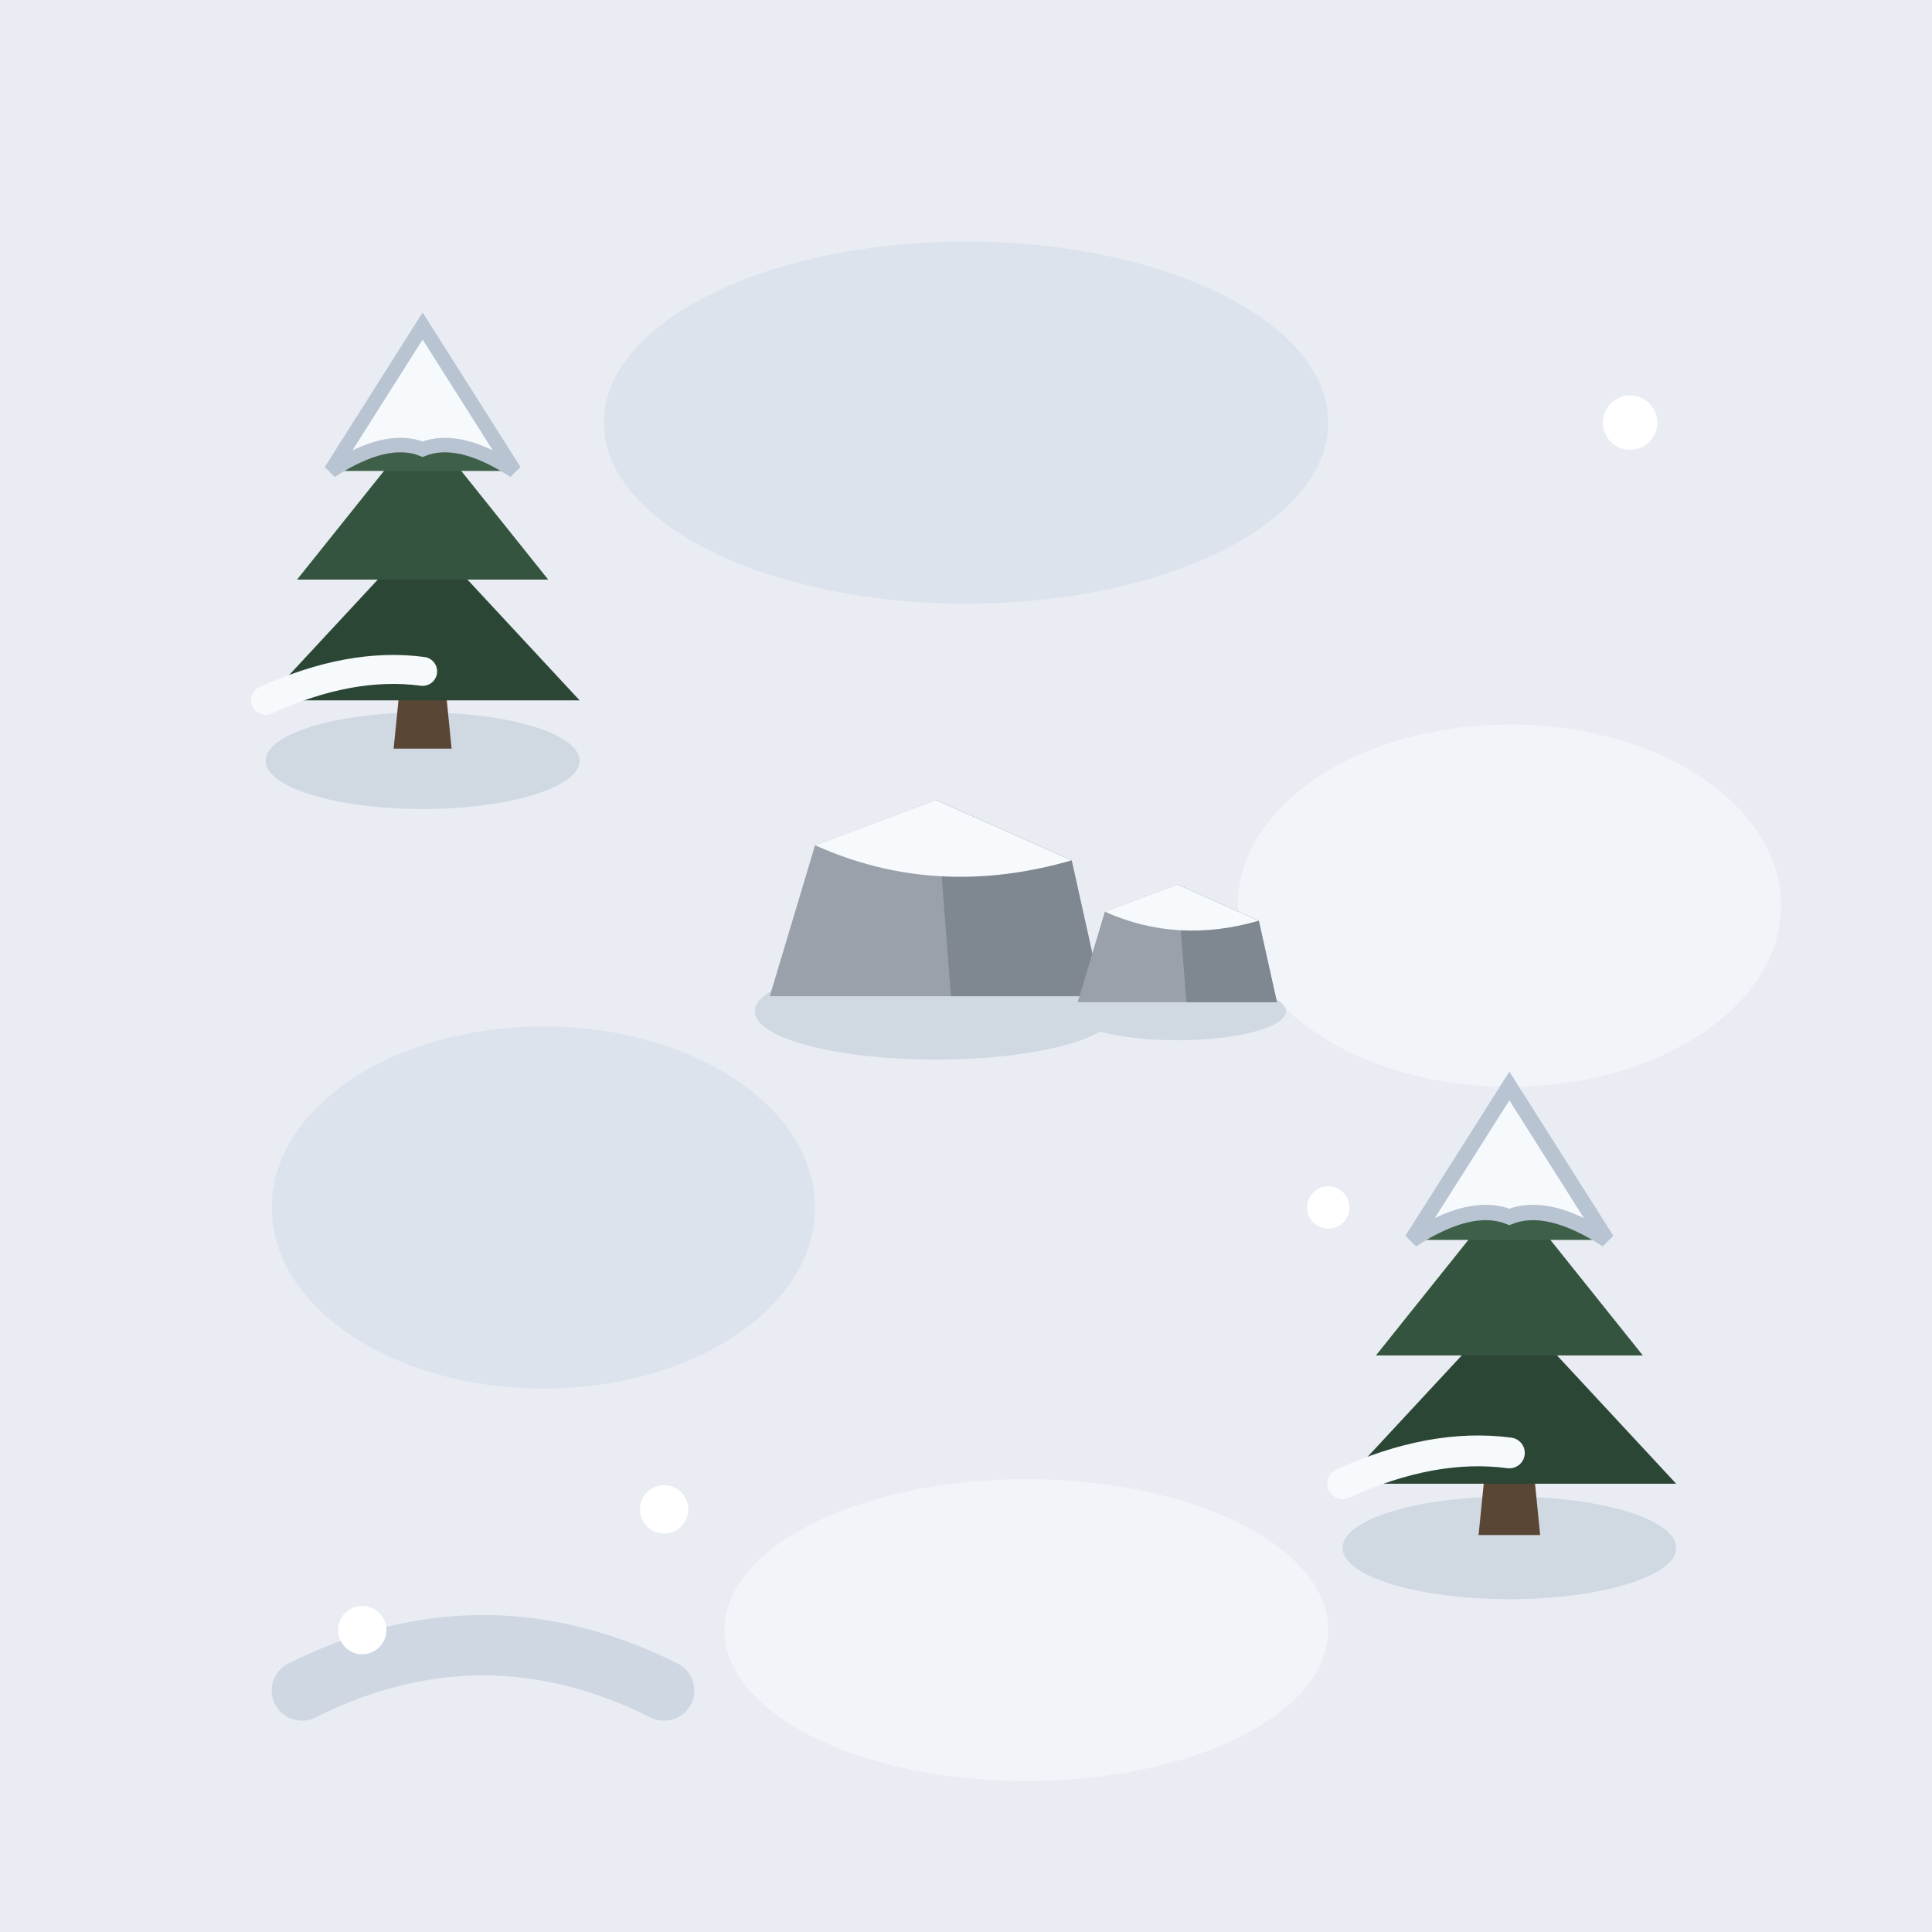
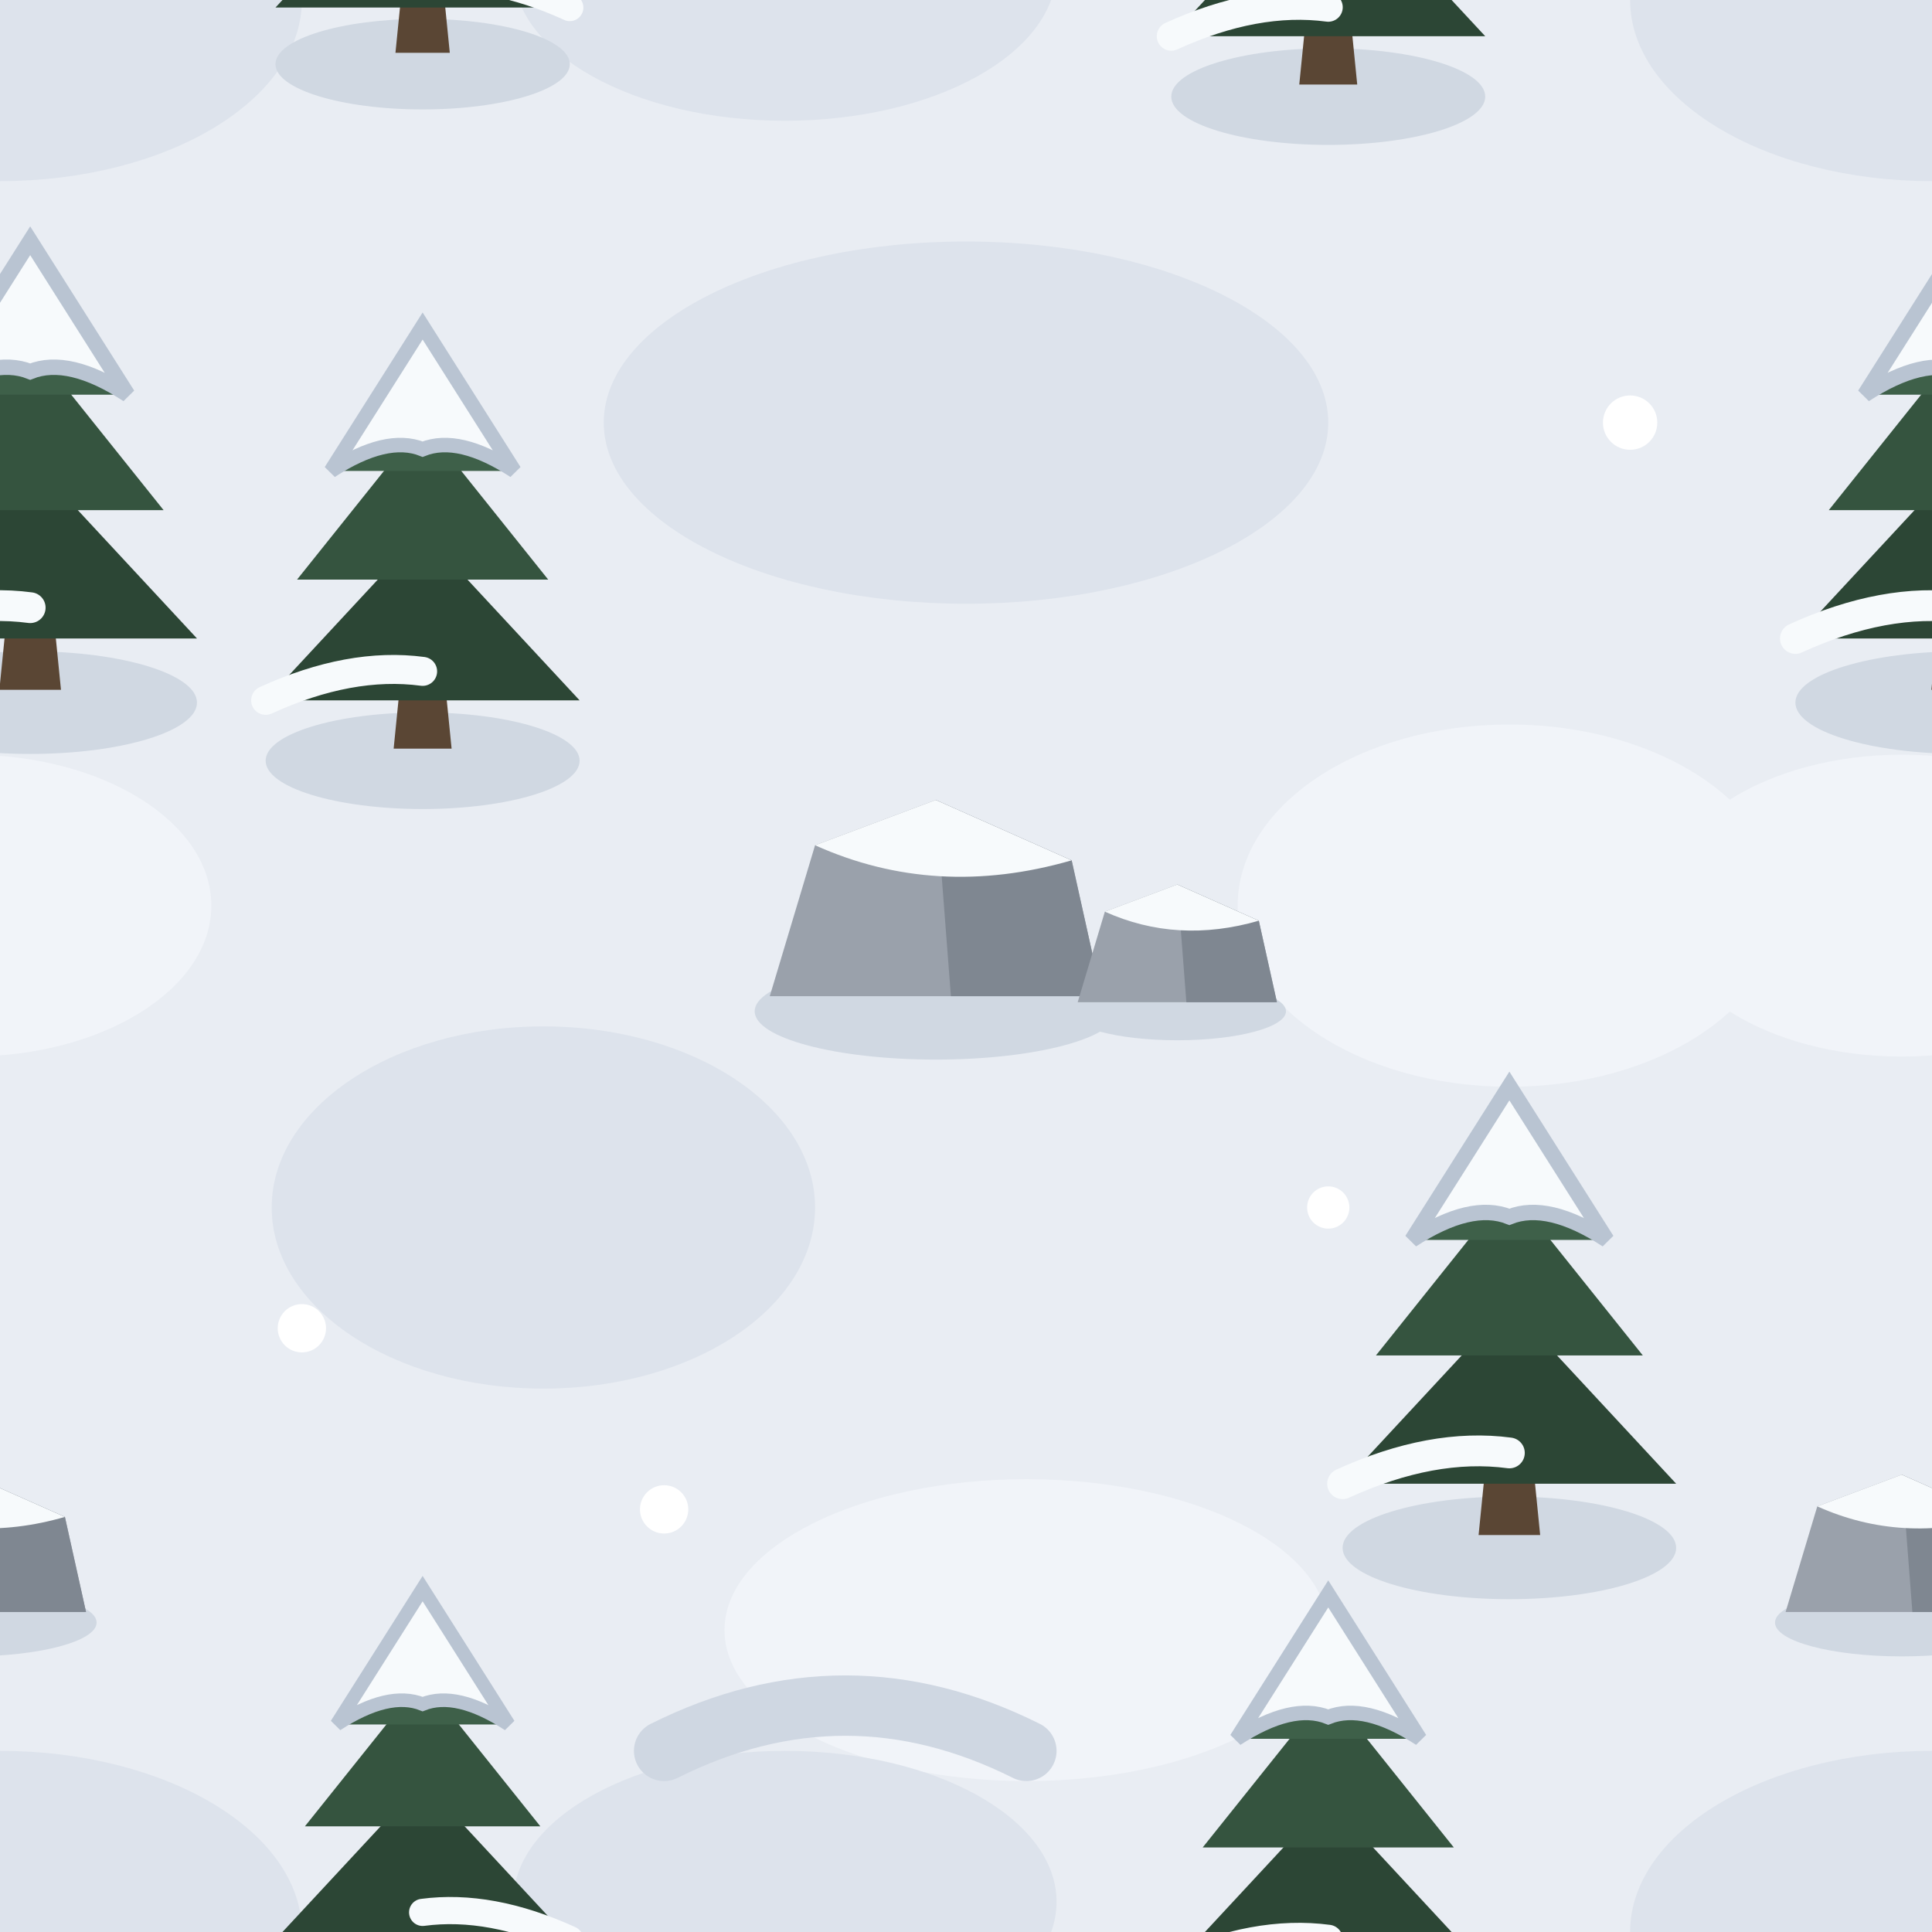
<svg xmlns="http://www.w3.org/2000/svg" viewBox="0 0 64 64">
  <defs>
    <g id="pn">
      <ellipse cx="0" cy="1.5" rx="6.5" ry="2" fill="#d0d8e2" />
      <path d="M-1.2 1 L1.2 1 L0.9 -2 L-0.9 -2 Z" fill="#5a4634" />
      <polygon points="-6.5,-1 0,-8 6.5,-1" fill="#2c4635" />
      <polygon points="-5.2,-6 0,-12.5 5.2,-6" fill="#35543f" />
      <polygon points="-3.8,-10.5 0,-16.5 3.8,-10.5" fill="#3e6049" />
      <path d="M-3.8 -10.5 L0 -16.5 L3.8 -10.5 Q1.5 -12 0 -11.4 Q-1.5 -12 -3.8 -10.5 Z" fill="#f7fafc" stroke="#b9c4d2" stroke-width="0.6" />
      <path d="M-6.5 -1 Q-3 -2.6 0 -2.2" stroke="#f7fafc" stroke-width="1.2" fill="none" stroke-linecap="round" />
    </g>
    <g id="rk">
      <ellipse cx="0" cy="2.5" rx="6" ry="1.6" fill="#d0d8e2" />
      <path d="M-5.5 2 L-4 -3 L0 -4.5 L4.5 -2.5 L5.5 2 Z" fill="#9aa1ab" />
      <path d="M0 -4.5 L4.5 -2.5 L5.5 2 L0.5 2 Z" fill="#7f8791" />
      <path d="M-4 -3 L0 -4.5 L4.5 -2.5 Q0 -1.2 -4 -3 Z" fill="#f7fafc" />
    </g>
  </defs>
  <rect width="64" height="64" fill="#e9edf3" />
  <g fill="#dde3ec">
    <ellipse cx="32" cy="14" rx="12" ry="6" />
    <ellipse cx="18" cy="40" rx="9" ry="6" />
  </g>
  <g fill="#f1f4f9">
    <ellipse cx="50" cy="30" rx="9" ry="6" />
    <ellipse cx="34" cy="54" rx="10" ry="5" />
  </g>
-   <path d="M10 56 Q16 53 22 56" stroke="#cfd7e2" stroke-width="2" fill="none" stroke-linecap="round" />
+   <g>
+     <ellipse cx="0" cy="0" rx="10" ry="6" fill="#dde3ec" />
+     <ellipse cx="64" cy="0" rx="10" ry="6" fill="#dde3ec" />
+     <ellipse cx="0" cy="64" rx="10" ry="6" fill="#dde3ec" />
+     <ellipse cx="64" cy="64" rx="10" ry="6" fill="#dde3ec" />
+     <ellipse cx="-1" cy="30" rx="8" ry="5" fill="#f1f4f9" />
+     <ellipse cx="63" cy="30" rx="8" ry="5" fill="#f1f4f9" />
+     <ellipse cx="26" cy="-1" rx="9" ry="5" fill="#dde3ec" />
+     <ellipse cx="26" cy="63" rx="9" ry="5" fill="#dde3ec" />
+     <use href="#pn" transform="translate(1 22) scale(0.85)" />
+     <use href="#pn" transform="translate(65 22) scale(0.85)" />
+     <use href="#pn" transform="translate(44 2) scale(0.8)" />
+     <use href="#pn" transform="translate(44 66) scale(0.8)" />
+     <use href="#pn" transform="translate(14 1) scale(-0.75 0.75)" />
+     <use href="#pn" transform="translate(14 65) scale(-0.75 0.75)" />
+     <use href="#rk" transform="translate(-1 52) scale(0.7)" />
+     <use href="#rk" transform="translate(63 52) scale(0.7)" />
+   </g>
+   <path d="M22 58 Q28 55 34 58" stroke="#cfd7e2" stroke-width="2" fill="none" stroke-linecap="round" />
  <g fill="#ffffff">
    <circle cx="54" cy="14" r="0.9" />
-     <circle cx="12" cy="54" r="0.8" />
+     <circle cx="10" cy="44" r="0.8" />
    <circle cx="44" cy="40" r="0.7" />
    <circle cx="22" cy="50" r="0.8" />
  </g>
  <use href="#pn" transform="translate(14 24) scale(0.8)" />
  <use href="#rk" transform="translate(31 31)" />
  <use href="#rk" transform="translate(39 32) scale(0.6)" />
  <use href="#pn" transform="translate(50 50) scale(0.85)" />
</svg>
